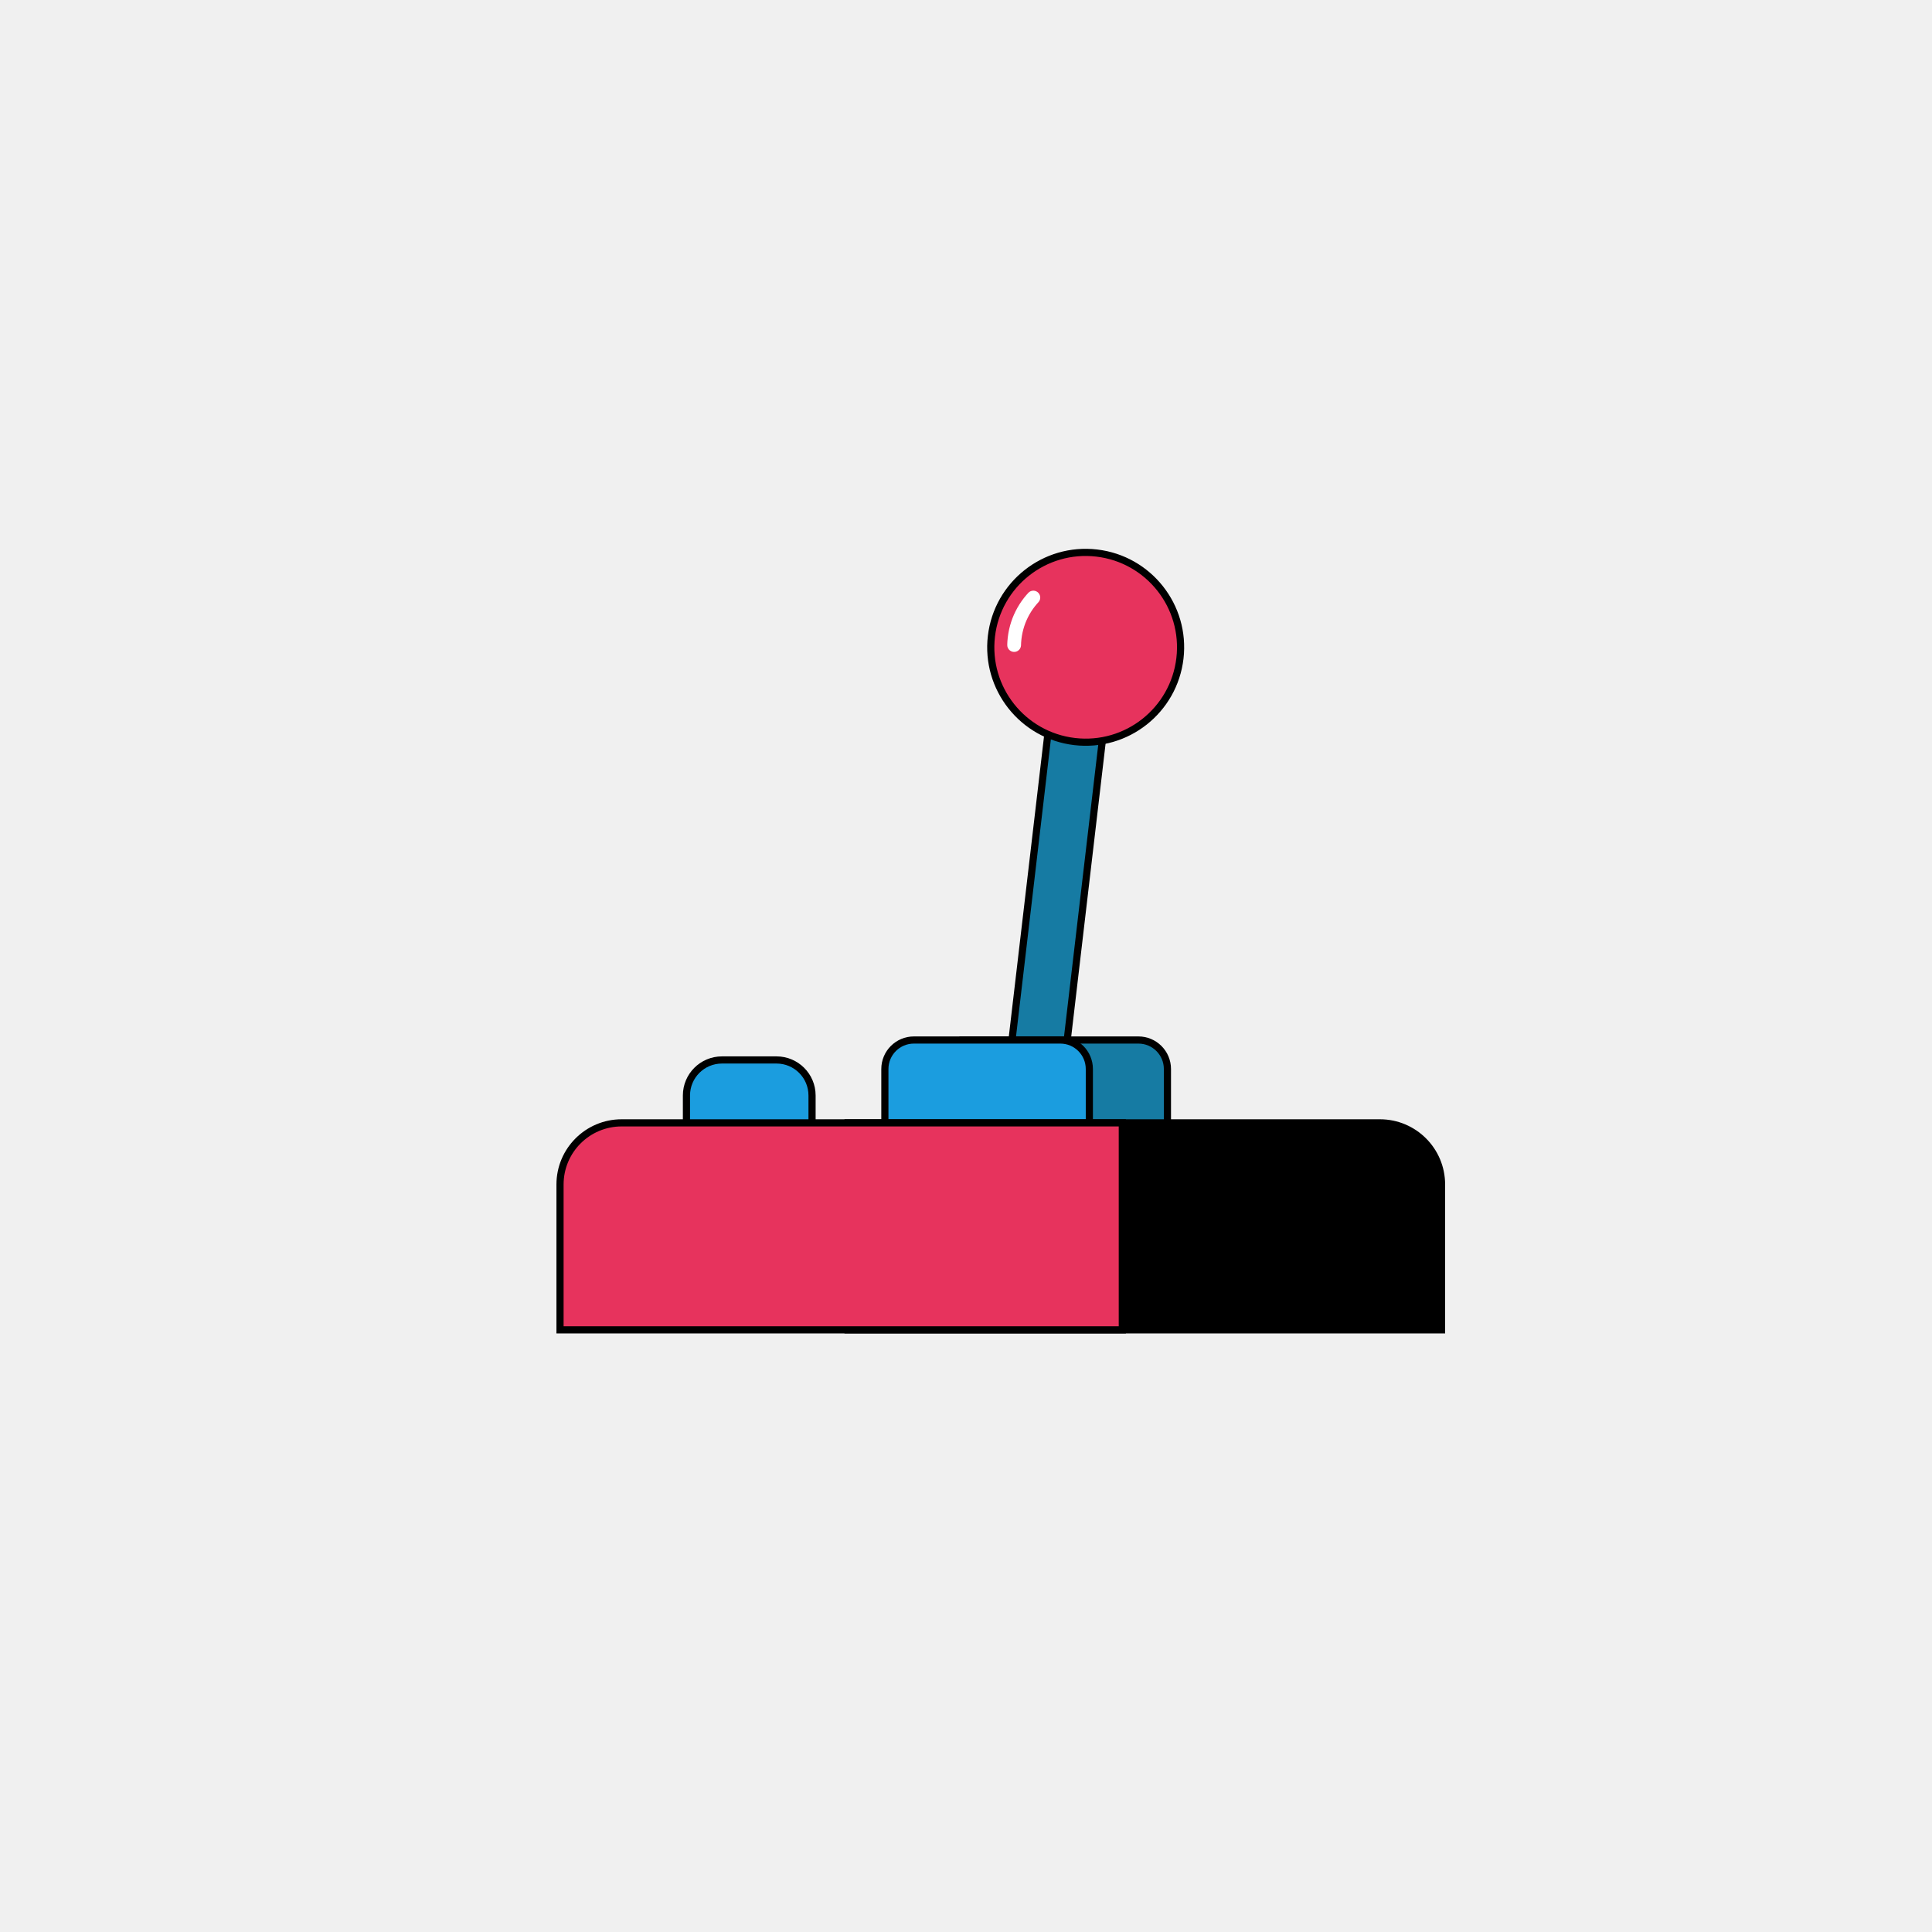
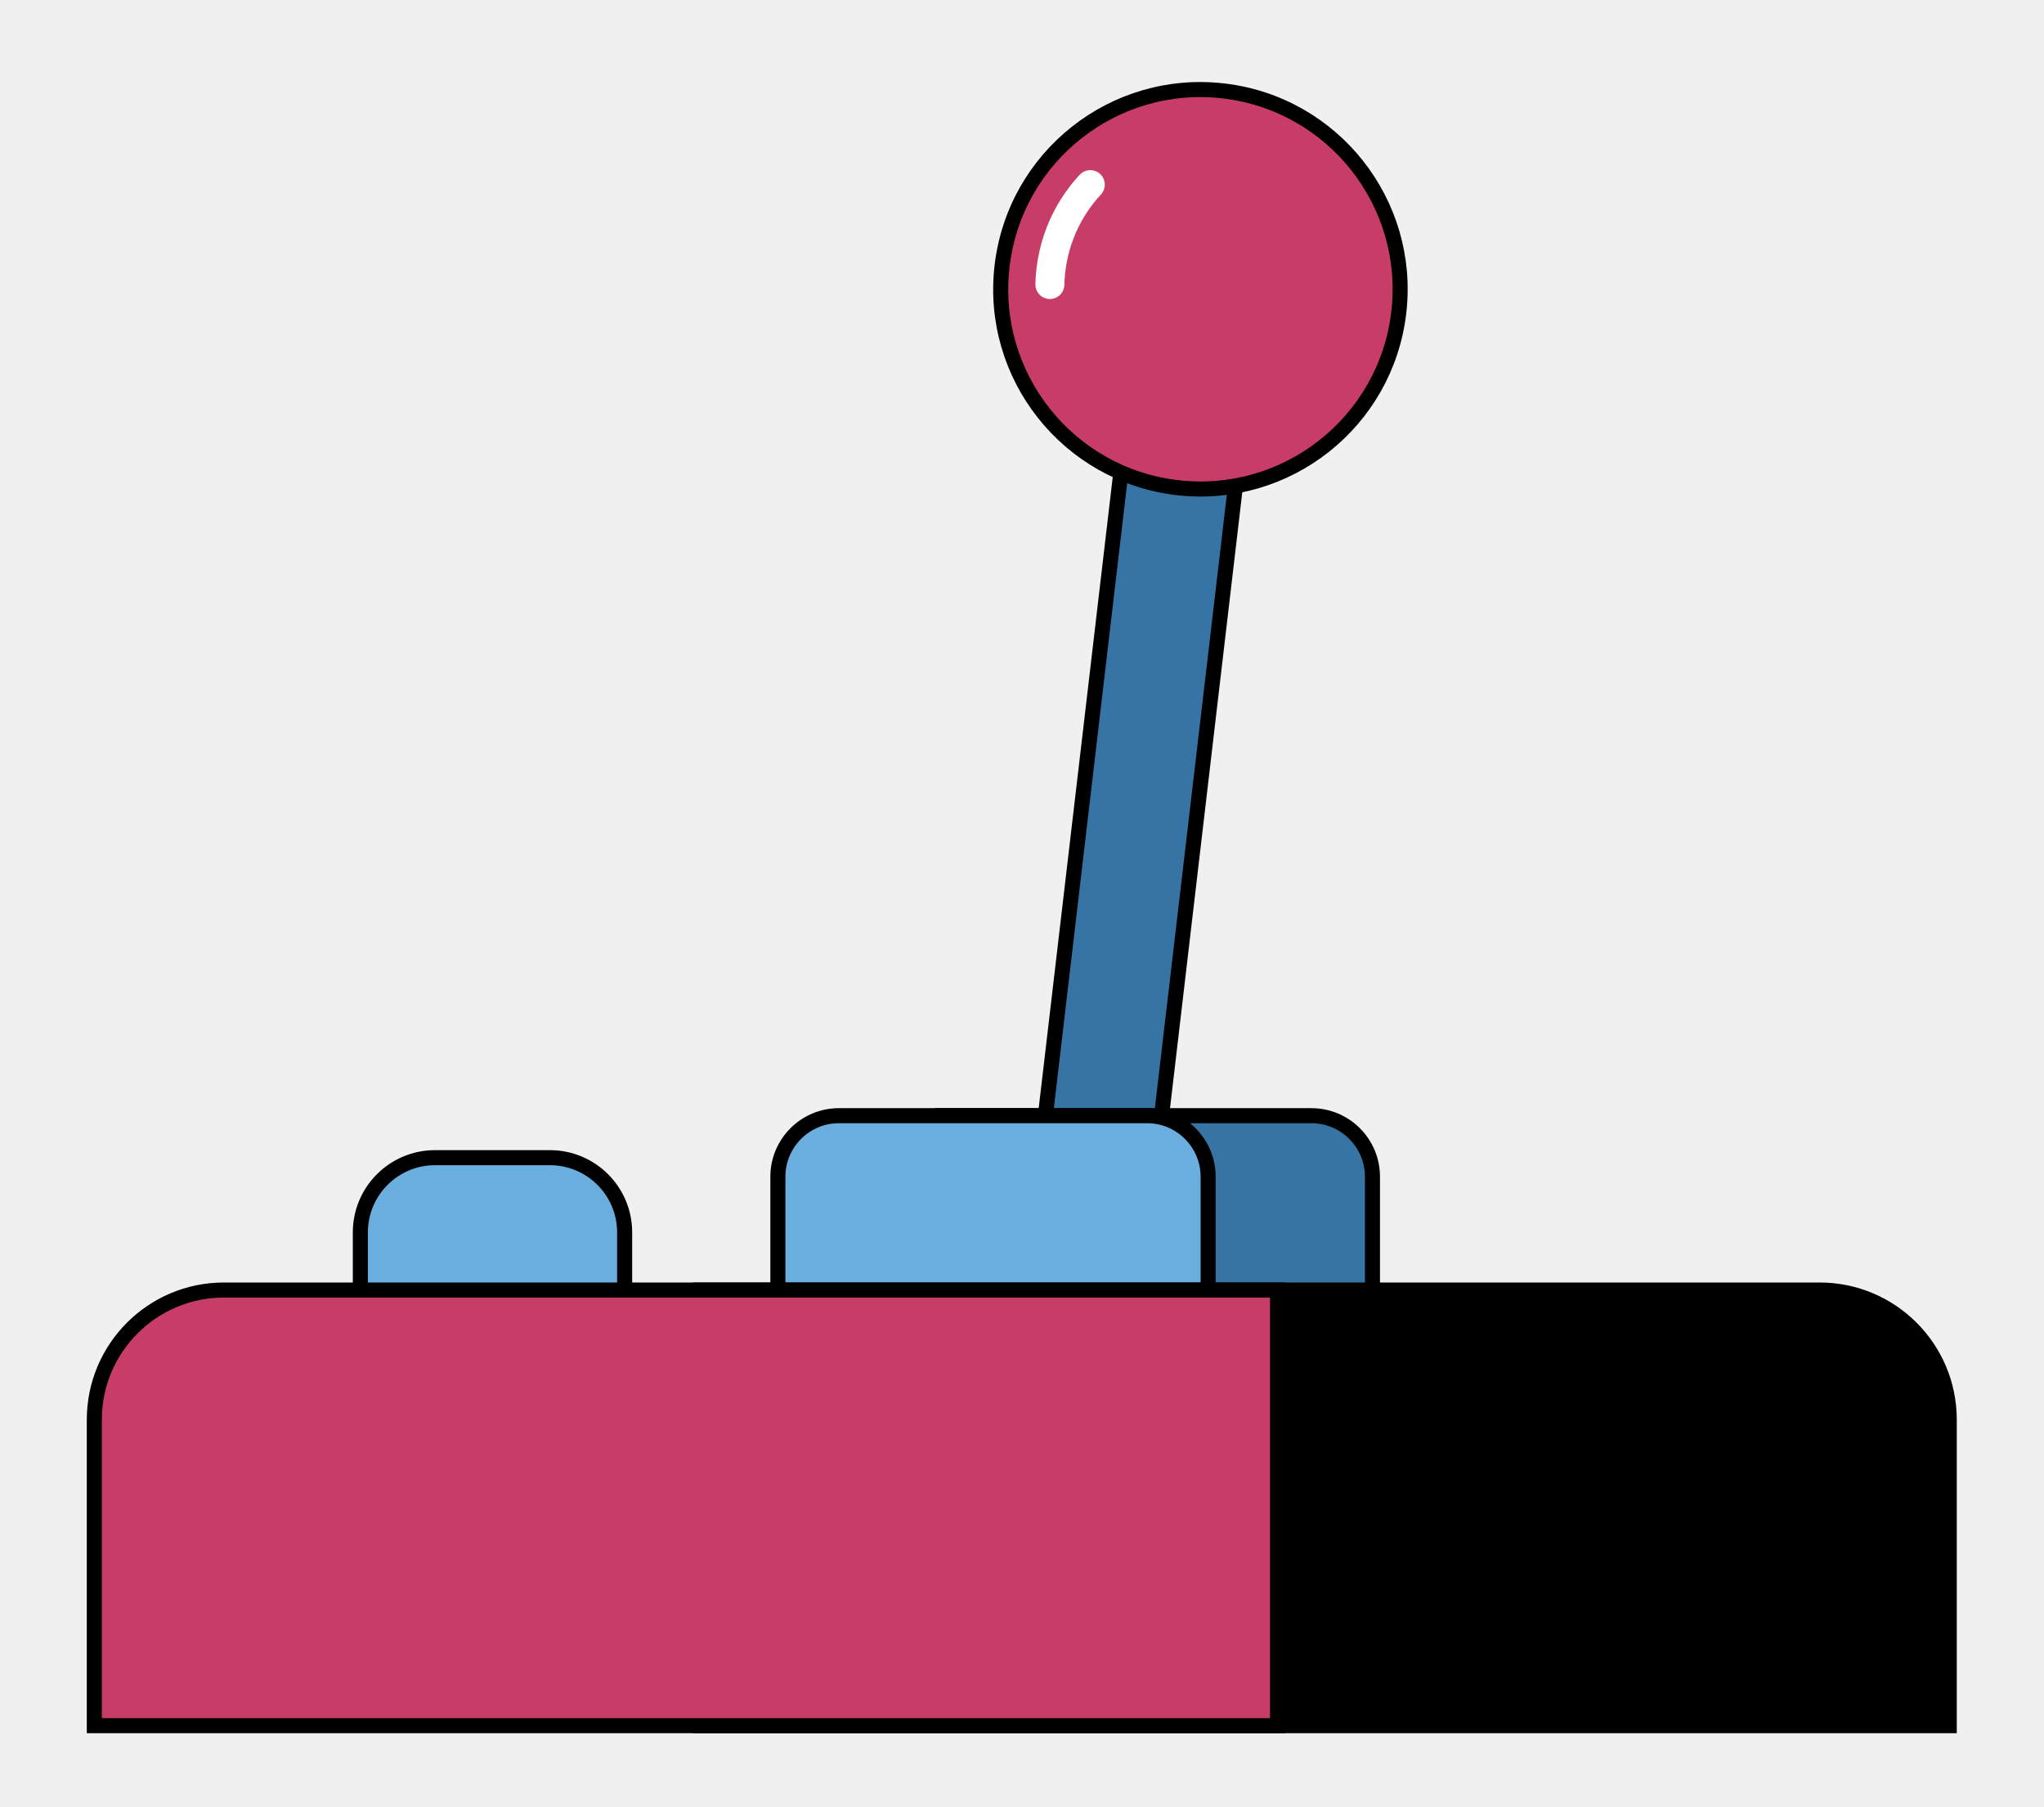
- <svg xmlns="http://www.w3.org/2000/svg" fill="none" height="100%" width="100%" viewBox="0 0 1080 1080">
+ <svg xmlns="http://www.w3.org/2000/svg" fill="none" height="100%" width="100%" viewBox="288 285 543 480">
  <g transform="matrix(2,0,0,2,540,617.5)" id="i0">
    <g transform="matrix(1,0,0,1,-118.471,0.09)" id="i1">
      <g id="i2">
        <g transform="translate(57.889,-1.505)">
          <animateTransform repeatCount="indefinite" type="translate" attributeName="transform" dur="3s" begin="0s" calcMode="spline" values="57.889 -1.505; 57.889 -1.505; 57.889 8.995; 57.889 -1.505; 57.889 -1.505; 57.889 8.995; 57.889 -1.505; 57.889 8.995; 57.889 -1.505; 57.889 -1.505; 57.889 8.995; 57.889 -1.505; 57.889 8.995; 57.889 -1.505; 57.889 -1.505; 57.889 8.995; 57.889 -1.505; 57.889 8.995; 57.889 -1.505; 57.889 -1.505; 57.889 8.995; 57.889 -1.505; 57.889 -1.505; 57.889 8.995; 57.889 -1.505; 57.889 -1.505; 57.889 8.995; 57.889 -1.505; 57.889 8.995; 57.889 -1.505; 57.889 -1.505; 57.889 8.995; 57.889 -1.505; 57.889 8.995; 57.889 -1.505; 57.889 -1.505; 57.889 8.995; 57.889 -1.505; 57.889 8.995; 57.889 -1.505; 57.889 -1.505; 57.889 8.995; 57.889 -1.505; 57.889 -1.505" keyTimes="0; 0.125; 0.139; 0.153; 0.167; 0.181; 0.194; 0.208; 0.222; 0.236; 0.25; 0.264; 0.278; 0.292; 0.306; 0.319; 0.333; 0.347; 0.361; 0.375; 0.389; 0.403; 0.639; 0.653; 0.667; 0.681; 0.694; 0.708; 0.722; 0.736; 0.75; 0.764; 0.778; 0.792; 0.806; 0.819; 0.833; 0.847; 0.861; 0.875; 0.889; 0.903; 0.917; 1" keySplines="0 0 1 1; 0.333 0 0.667 1; 0.333 0 0.667 1; 0 0 1 1; 0.333 0 0.667 1; 0.333 0 0.667 1; 0.333 0 0.667 1; 0.333 0 0.667 1; 0 0 1 1; 0.333 0 0.667 1; 0.333 0 0.667 1; 0.333 0 0.667 1; 0.333 0 0.667 1; 0 0 1 1; 0.333 0 0.667 1; 0.333 0 0.667 1; 0.333 0 0.667 1; 0.333 0 0.667 1; 0 0 1 1; 0.333 0 0.667 1; 0.333 0 0.667 1; 0 0 1 1; 0.333 0 0.667 1; 0.333 0 0.667 1; 0 0 1 1; 0.333 0 0.667 1; 0.333 0 0.667 1; 0.333 0 0.667 1; 0.333 0 0.667 1; 0 0 1 1; 0.333 0 0.667 1; 0.333 0 0.667 1; 0.333 0 0.667 1; 0.333 0 0.667 1; 0 0 1 1; 0.333 0 0.667 1; 0.333 0 0.667 1; 0.333 0 0.667 1; 0.333 0 0.667 1; 0 0 1 1; 0.333 0 0.667 1; 0.333 0 0.667 1; 0 0 1 1" fill="freeze" />
          <g transform="scale(1,1) translate(-22.553,-16.073)">
            <g id="i3" transform="matrix(1,0,0,1,22.552,16.073)">
-               <path stroke-miterlimit="10" stroke-width="2" stroke="#000000" fill="#1b9ddf" d="M17.553,11.073C17.553,11.073,-17.553,11.073,-17.553,11.073C-17.553,11.073,-17.553,-1.148,-17.553,-1.148C-17.553,-6.63,-13.11,-11.073,-7.629,-11.073C-7.629,-11.073,7.626,-11.073,7.626,-11.073C13.108,-11.073,17.553,-6.63,17.553,-1.148C17.553,-1.148,17.553,11.073,17.553,11.073Z" />
+               <path stroke-miterlimit="10" stroke-width="2" stroke="#000000" fill="#6aaee0" d="M17.553,11.073C17.553,11.073,-17.553,11.073,-17.553,11.073C-17.553,11.073,-17.553,-1.148,-17.553,-1.148C-17.553,-6.63,-13.11,-11.073,-7.629,-11.073C-7.629,-11.073,7.626,-11.073,7.626,-11.073C13.108,-11.073,17.553,-6.63,17.553,-1.148C17.553,-1.148,17.553,11.073,17.553,11.073Z" />
            </g>
          </g>
        </g>
      </g>
    </g>
  </g>
  <g transform="matrix(2,0,0,2,540,617.5)" id="i0">
    <g transform="matrix(1,0,0,1,-118.471,0.09)" id="i1">
      <g id="i4">
        <g transform="translate(139.033,-13.771)">
          <g transform="rotate(6.691)">
            <animateTransform repeatCount="indefinite" type="rotate" attributeName="transform" dur="3s" begin="0s" calcMode="spline" values="0; 16; -7; 0; 16; -10.175; 17.958; -10.47; 0; -26; 19; -5; 0; 0; 16" keyTimes="0; 0.083; 0.167; 0.25; 0.333; 0.375; 0.444; 0.5; 0.542; 0.625; 0.708; 0.778; 0.847; 0.931; 1" keySplines="0.333 0 0.833 1; 1 0 0.833 1; 0.167 0 0.192 1; 0.304 0 0.648 1; 0.332 0 0.667 0.972; 0.345 0 0.685 0.943; 0.367 0 0.707 0.834; 0.413 0 0.757 1; 0.167 0 0.103 1; 0.925 0 0.833 1; 0.167 0 0.252 1; 0.167 0 0.262 1; 0.167 0 0.667 1; 0.333 0 0.833 1" fill="freeze" />
            <g transform="scale(1,1) translate(-32.026,-146.395)">
              <g id="i5" transform="matrix(1,0,0,1,31.526,97.898)">
-                 <path stroke-miterlimit="10" stroke-width="2" stroke="#000000" fill="#167ba3" d="M7.663,58.479C7.663,58.479,-7.663,58.479,-7.663,58.479C-7.663,58.479,-7.663,-58.479,-7.663,-58.479C-7.663,-58.479,7.663,-58.479,7.663,-58.479C7.663,-58.479,7.663,58.479,7.663,58.479Z" />
+                 <path stroke-miterlimit="10" stroke-width="2" stroke="#000000" fill="#3574a5" d="M7.663,58.479C7.663,58.479,-7.663,58.479,-7.663,58.479C-7.663,58.479,-7.663,-58.479,-7.663,-58.479C-7.663,-58.479,7.663,-58.479,7.663,-58.479C7.663,-58.479,7.663,58.479,7.663,58.479Z" />
              </g>
              <g id="i3" transform="matrix(1,0,0,1,31.526,31.525)">
-                 <path stroke-miterlimit="10" stroke-width="2" stroke="#000000" fill="#e7335d" d="M26.526,0C26.526,14.649,14.65,26.525,0.001,26.525C-14.65,26.525,-26.526,14.649,-26.526,0C-26.526,-14.649,-14.65,-26.525,0.001,-26.525C14.65,-26.525,26.526,-14.649,26.526,0Z" />
+                 <path stroke-miterlimit="10" stroke-width="2" stroke="#000000" fill="#c73d68" d="M26.526,0C26.526,14.649,14.65,26.525,0.001,26.525C-14.65,26.525,-26.526,14.649,-26.526,0C-26.526,-14.649,-14.65,-26.525,0.001,-26.525C14.65,-26.525,26.526,-14.649,26.526,0Z" />
              </g>
            </g>
          </g>
        </g>
      </g>
    </g>
  </g>
  <g transform="matrix(2,0,0,2,540,617.5)" id="i0">
    <g transform="matrix(1,0,0,1,-118.471,0.09)" id="i1">
      <g id="i4">
        <g transform="translate(139.033,-13.771)">
          <g transform="rotate(6.691)">
            <animateTransform repeatCount="indefinite" type="rotate" attributeName="transform" dur="3s" begin="0s" calcMode="spline" values="0; 16; -7; 0; 16; -10.175; 17.958; -10.47; 0; -26; 19; -5; 0; 0; 16" keyTimes="0; 0.083; 0.167; 0.25; 0.333; 0.375; 0.444; 0.5; 0.542; 0.625; 0.708; 0.778; 0.847; 0.931; 1" keySplines="0.333 0 0.833 1; 1 0 0.833 1; 0.167 0 0.192 1; 0.304 0 0.648 1; 0.332 0 0.667 0.972; 0.345 0 0.685 0.943; 0.367 0 0.707 0.834; 0.413 0 0.757 1; 0.167 0 0.103 1; 0.925 0 0.833 1; 0.167 0 0.252 1; 0.167 0 0.262 1; 0.167 0 0.667 1; 0.333 0 0.833 1" fill="freeze" />
            <g transform="scale(1,1) translate(-32.026,-146.395)">
              <g transform="matrix(0.77,0,0,0.77,276.382,-9.676)" id="i6">
                <g stroke-dashoffset="-80" stroke-dasharray="19 81" pathLength="100" id="i7" transform="matrix(1,0,0,1,-317.75,53.25)">
                  <ellipse ry="26.25" rx="26.25" cy="0" cx="0" stroke-linecap="round" stroke-width="5" stroke="#ffffff" />
                  <animate repeatCount="indefinite" fill="freeze" begin="0s" dur="3s" calcMode="spline" keySplines="0 0 1 1; 0 0 1 1; 0 0 1 1; 0 0 1 1; 0 0 1 1; 0 0 1 1; 0 0 1 1; 0 0 1 1; 0 0 1 1; 0 0 1 1; 0 0 1 1; 0 0 1 1; 0 0 1 1; 0 0 1 1; 0 0 1 1; 0 0 1 1; 0 0 1 1" keyTimes="0; 0.083; 0.167; 0.208; 0.25; 0.333; 0.375; 0.417; 0.444; 0.5; 0.542; 0.625; 0.708; 0.778; 0.819; 0.847; 0.931; 1" values="19 81; 19 81; 19 81; 19 81; 19 81; 19 81; 19 81; 19 81; 19 81; 19 81; 19 81; 19 81; 19 81; 19 81; 19 81; 19 81; 19 81; 19 81" attributeName="stroke-dasharray" />
                  <animate repeatCount="indefinite" fill="freeze" begin="0s" dur="3s" calcMode="spline" keySplines="0 0 1 1; 0 0 1 1; 0 0 1 1; 0 0 1 1; 0 0 1 1; 0 0 1 1; 0 0 1 1; 0 0 1 1; 0 0 1 1; 0 0 1 1; 0 0 1 1; 0 0 1 1; 0 0 1 1; 0 0 1 1; 0 0 1 1; 0 0 1 1; 0 0 1 1" keyTimes="0; 0.083; 0.167; 0.208; 0.25; 0.333; 0.375; 0.417; 0.444; 0.5; 0.542; 0.625; 0.708; 0.778; 0.819; 0.847; 0.931; 1" values="-80; -80; -82.778; -81.667; -80.556; -75; -81.944; -79.245; -77.778; -80.833; -79.167; -84.722; -75.556; -79.444; -78.725; -78.333; -78.333; -78.333" attributeName="stroke-dashoffset" />
                </g>
              </g>
            </g>
          </g>
        </g>
      </g>
    </g>
  </g>
  <g transform="matrix(2,0,0,2,540,617.5)" id="i0">
    <g transform="matrix(1,0,0,1,-118.471,0.09)" id="i1">
      <g transform="matrix(1,0,0,1,90.796,-23.155)" id="i8">
        <g id="i5" transform="matrix(1,0,0,1,55.4,19.853)">
-           <path stroke-miterlimit="10" stroke-width="2" stroke="#000000" fill="#167ba3" d="M28.575,14.853C28.575,14.853,-28.575,14.853,-28.575,14.853C-28.575,14.853,-28.575,-14.853,-28.575,-14.853C-28.575,-14.853,20.464,-14.853,20.464,-14.853C24.943,-14.853,28.575,-11.222,28.575,-6.743C28.575,-6.743,28.575,14.853,28.575,14.853Z" />
+           <path stroke-miterlimit="10" stroke-width="2" stroke="#000000" fill="#3574a5" d="M28.575,14.853C28.575,14.853,-28.575,14.853,-28.575,14.853C-28.575,14.853,-28.575,-14.853,-28.575,-14.853C-28.575,-14.853,20.464,-14.853,20.464,-14.853C24.943,-14.853,28.575,-11.222,28.575,-6.743C28.575,-6.743,28.575,14.853,28.575,14.853Z" />
        </g>
        <g id="i3" transform="matrix(1,0,0,1,33.574,18.861)">
-           <path stroke-miterlimit="10" stroke-width="2" stroke="#000000" fill="#1b9ddf" d="M28.575,13.861C28.575,13.861,-28.575,13.861,-28.575,13.861C-28.575,13.861,-28.575,-5.751,-28.575,-5.751C-28.575,-10.231,-24.943,-13.861,-20.464,-13.861C-20.464,-13.861,20.464,-13.861,20.464,-13.861C24.943,-13.861,28.575,-10.231,28.575,-5.751C28.575,-5.751,28.575,13.861,28.575,13.861Z" />
+           <path stroke-miterlimit="10" stroke-width="2" stroke="#000000" fill="#6aaee0" d="M28.575,13.861C28.575,13.861,-28.575,13.861,-28.575,13.861C-28.575,13.861,-28.575,-5.751,-28.575,-5.751C-28.575,-10.231,-24.943,-13.861,-20.464,-13.861C-20.464,-13.861,20.464,-13.861,20.464,-13.861C24.943,-13.861,28.575,-10.231,28.575,-5.751C28.575,-5.751,28.575,13.861,28.575,13.861Z" />
        </g>
      </g>
    </g>
  </g>
  <g transform="matrix(2,0,0,2,540,617.5)" id="i0">
    <g transform="matrix(1,0,0,1,-118.471,0.09)" id="i1">
      <g id="i5" transform="matrix(1,0,0,1,168.446,33.932)">
        <path stroke-miterlimit="10" stroke-width="2" stroke="#000000" fill="#000000" d="M82.939,28.932C82.939,28.932,-82.939,28.932,-82.939,28.932C-82.939,28.932,-82.939,-28.932,-82.939,-28.932C-82.939,-28.932,65.715,-28.932,65.715,-28.932C75.228,-28.932,82.939,-21.22,82.939,-11.708C82.939,-11.708,82.939,28.932,82.939,28.932Z" />
      </g>
      <g id="i3" transform="matrix(1,0,0,1,83.58,33.932)">
-         <path stroke-miterlimit="10" stroke-width="2" stroke="#000000" fill="#e7335d" d="M78.581,28.932C78.581,28.932,-78.581,28.932,-78.581,28.932C-78.581,28.932,-78.581,-11.708,-78.581,-11.708C-78.581,-21.22,-70.87,-28.932,-61.357,-28.932C-61.357,-28.932,78.581,-28.932,78.581,-28.932C78.581,-28.932,78.581,28.932,78.581,28.932Z" />
+         <path stroke-miterlimit="10" stroke-width="2" stroke="#000000" fill="#c73d68" d="M78.581,28.932C78.581,28.932,-78.581,28.932,-78.581,28.932C-78.581,28.932,-78.581,-11.708,-78.581,-11.708C-78.581,-21.22,-70.87,-28.932,-61.357,-28.932C-61.357,-28.932,78.581,-28.932,78.581,-28.932C78.581,-28.932,78.581,28.932,78.581,28.932Z" />
      </g>
    </g>
  </g>
  <g transform="matrix(2,0,0,2,540,617.5)" opacity="0" id="i0" />
</svg>
